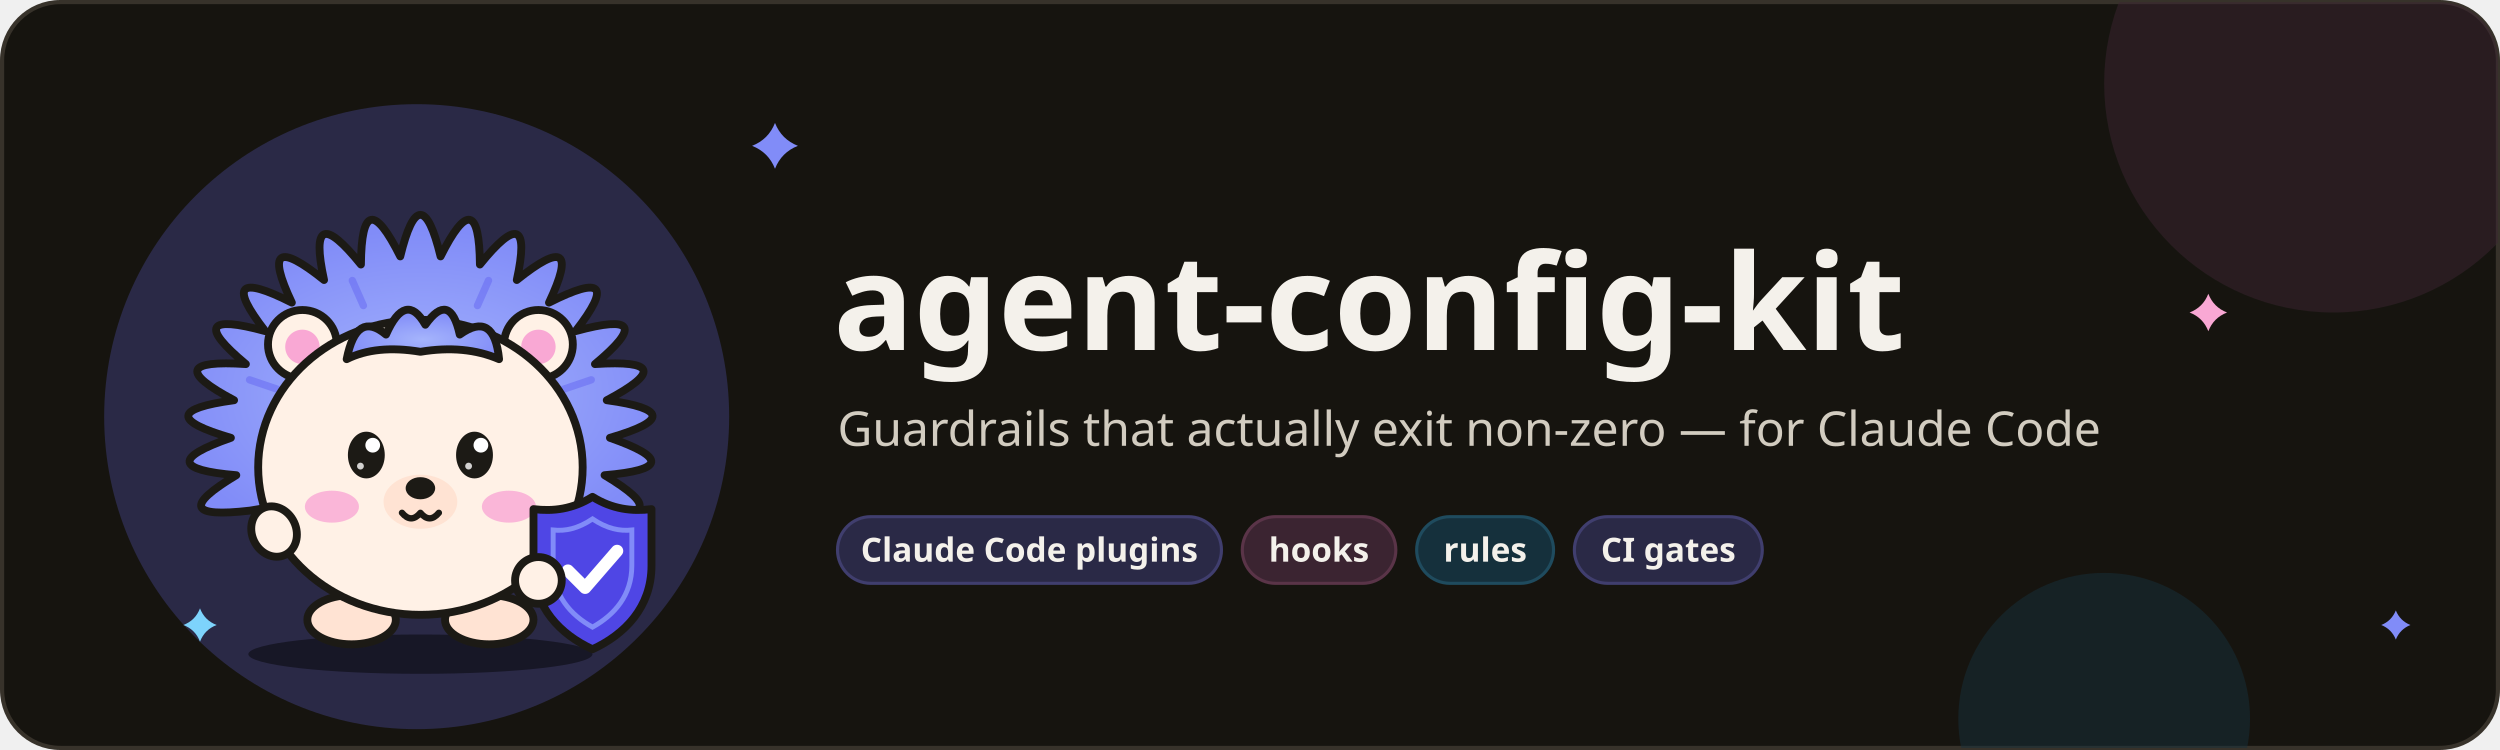
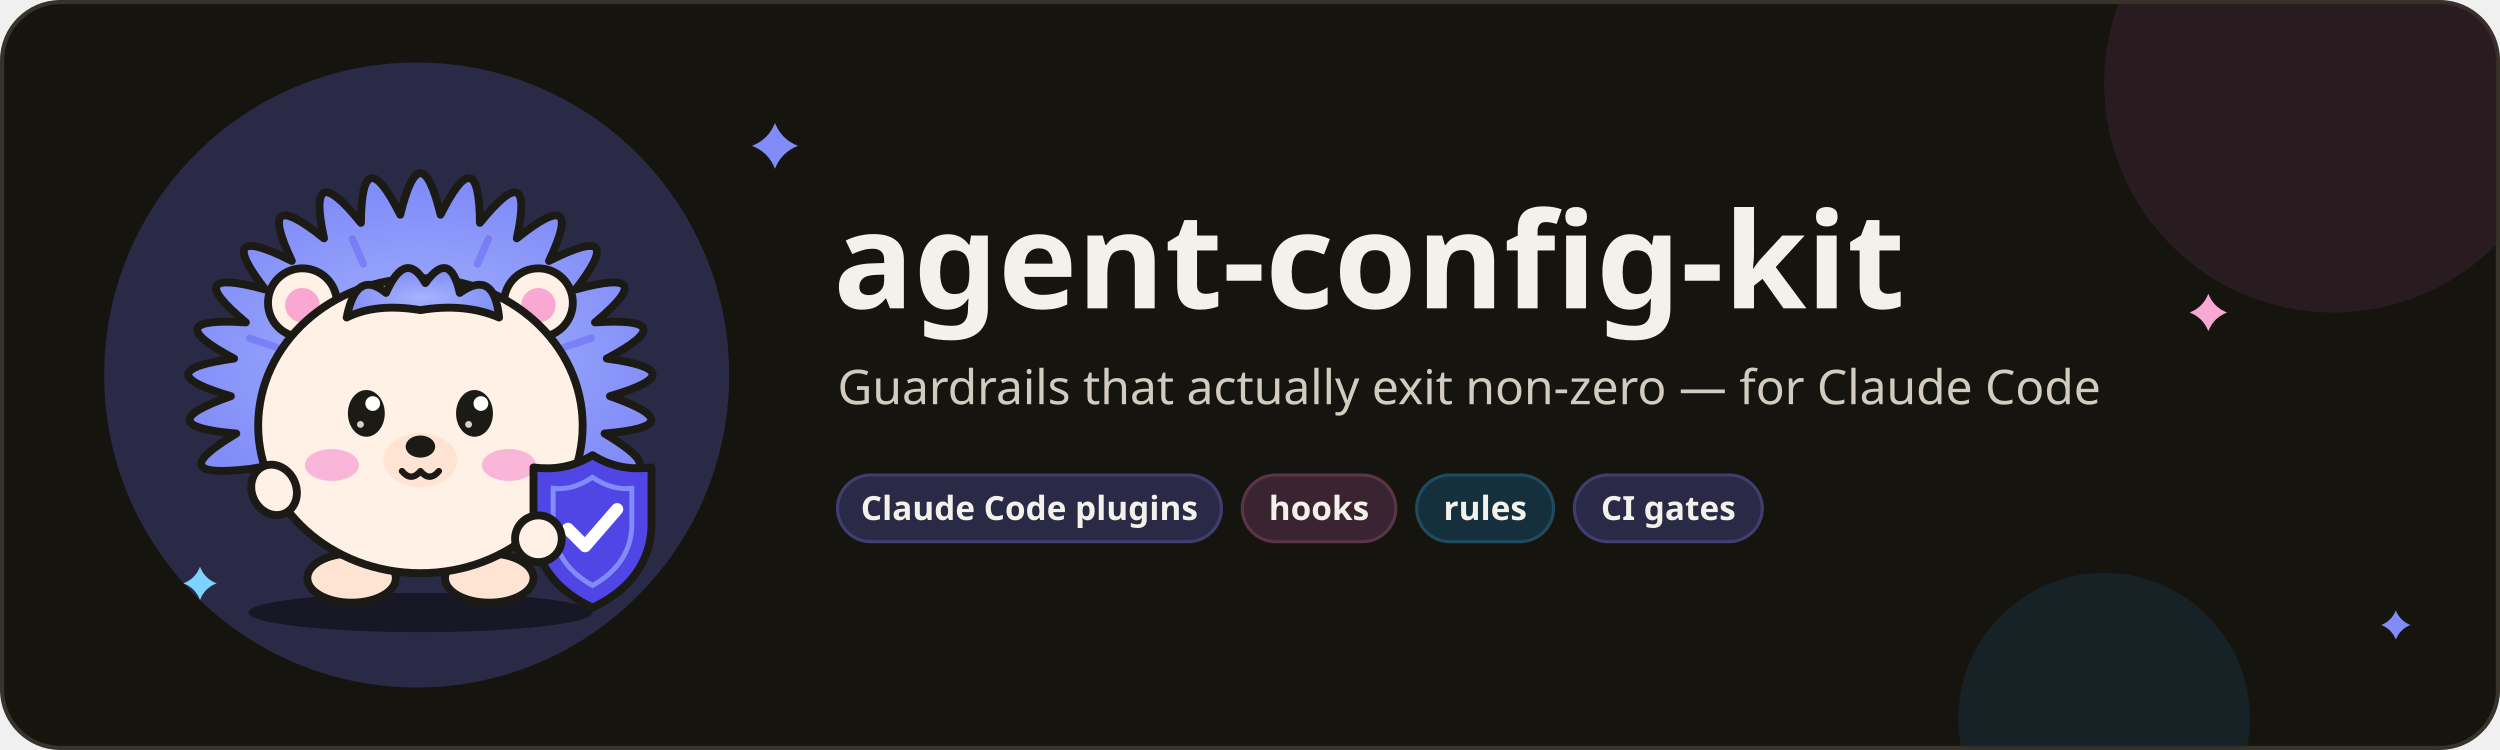
<svg xmlns="http://www.w3.org/2000/svg" viewBox="0 0 1200 360" role="img" aria-labelledby="t d">
  <defs>
    <style>.s{font-family:'Plus Jakarta Sans', system-ui, sans-serif}.m{font-family:ui-monospace, 'SF Mono', Menlo, Consolas, monospace;font-variant-ligatures:none}.eye,.tw,.blob{transform-box:fill-box;transform-origin:50% 50%}.eye{animation:blink 4.6s ease-in-out infinite}@keyframes blink{0%,93%,96%,100%{transform:scaleY(1)}94%,95%{transform:scaleY(.1)}}.glint{animation:glint 4.6s ease-in-out infinite}@keyframes glint{0%,93%,96%,100%{opacity:1}93.6%,95.4%{opacity:0}}.tw{animation:twinkle 6s ease-in-out infinite}.tw1{animation-delay:.6s}.tw2{animation-delay:2.1s}.tw3{animation-delay:3.6s}.tw4{animation-delay:5.1s}.tw5{animation-delay:1.35s}.tw6{animation-delay:2.85s}.tw7{animation-delay:4.35s}@keyframes twinkle{0%,32%,100%{transform:scale(1);opacity:1}10%{transform:scale(.85);opacity:.6}22%{transform:scale(1.1);opacity:1}}.blob{animation:drift-a 9s ease-in-out infinite}.blob2{animation-name:drift-b}.blob3{animation-name:drift-c}@keyframes drift-a{0%,100%{transform:translate(0,0)}50%{transform:translate(2px,-2px)}}@keyframes drift-b{0%,100%{transform:translate(0,0)}50%{transform:translate(-2.5px,2px)}}@keyframes drift-c{0%,100%{transform:translate(0,0)}50%{transform:translate(2px,-1.5px)}}@media (prefers-reduced-motion:reduce){*,*::before,*::after{animation:none!important}}</style>
    <filter id="sh" x="-10%" y="-10%" width="120%" height="140%">
      <feDropShadow dx="0" dy="4" stdDeviation="6" flood-color="#000000" flood-opacity="0.5" />
    </filter>
  </defs>
  <clipPath id="cc">
    <rect x="1" y="1" width="1198" height="358" rx="28" />
  </clipPath>
  <rect x="1" y="1" width="1198" height="358" rx="28" fill="#16140f" stroke="#37322a" stroke-width="2" />
  <g clip-path="url(#cc)">
    <g class="blob">
-       <circle cx="200" cy="200" r="150" fill="#2a2946" />
+       <circle cx="200" cy="180" r="150" fill="#2a2946" />
    </g>
    <g class="blob blob2">
      <circle cx="1120" cy="40" r="110" fill="#3b2431" opacity="0.5" />
    </g>
    <g class="blob blob3">
      <circle cx="1010" cy="345" r="70" fill="#15303c" opacity="0.5" />
    </g>
  </g>
  <g class="tw tw1">
    <path d="M372,59Q375.1,66.9 383,70Q375.1,73.1 372,81Q368.9,73.1 361,70Q368.9,66.9 372,59Z" fill="#818cf8" opacity="1" />
  </g>
  <g class="tw tw2">
    <path d="M1060,141Q1062.5,147.5 1069,150Q1062.5,152.5 1060,159Q1057.5,152.5 1051,150Q1057.5,147.5 1060,141Z" fill="#f9a8d4" opacity="1" />
  </g>
  <g class="tw tw3">
-     <path d="M96,292Q98.2,297.8 104,300Q98.2,302.2 96,308Q93.8,302.2 88,300Q93.8,297.8 96,292Z" fill="#7dd3fc" opacity="1" />
+     <path d="M96,272Q98.2,277.8 104,280Q98.2,282.2 96,288Q93.8,282.2 88,280Q93.8,277.8 96,272Z" fill="#7dd3fc" opacity="1" />
  </g>
  <g class="tw tw4">
    <path d="M1150,293Q1152,298 1157,300Q1152,302 1150,307Q1148,302 1143,300Q1148,298 1150,293Z" fill="#818cf8" opacity="1" />
  </g>
-   <g transform="translate(72 78) scale(1.18)">
+   <g transform="translate(72 58) scale(1.18)">
    <defs>
      <radialGradient id="mg" cx="50%" cy="60%" r="55%">
        <stop offset="0" stop-color="#a5b4fc" />
        <stop offset="1" stop-color="#818cf8" />
      </radialGradient>
    </defs>
    <ellipse cx="110" cy="200" rx="70" ry="8" fill="#000000" opacity="0.45" />
    <path d="M110,130L40.7,141.6Q3.9,145.9 35.1,127.2Q-1.8,124.1 32.9,112Q-2.4,101.7 34.2,96.7Q2,79.6 39,82Q11.3,58.9 46.9,68.6Q25.1,40.5 57.7,57Q42.7,25.3 70.8,47.8Q63.4,13.8 85.8,41.5Q86.1,6.8 101.8,38.2Q110,4.4 118.2,38.2Q133.9,6.8 134.2,41.5Q156.6,13.8 149.2,47.8Q177.3,25.3 162.3,57Q194.9,40.5 173.1,68.6Q208.7,58.9 181,82Q218,79.6 185.8,96.7Q222.4,101.7 187.1,112Q221.8,124.1 184.9,127.2Q216.1,145.9 179.3,141.6Z" fill="url(#mg)" stroke="#1c1a15" stroke-width="3.2" stroke-linejoin="round" stroke-linecap="round" />
    <path d="M51.7,92.2L40.5,88.4" stroke="#6366f1" stroke-width="3" stroke-linecap="round" opacity=".5" />
    <path d="M65.4,71.7L56.8,64.1" stroke="#6366f1" stroke-width="3" stroke-linecap="round" opacity=".5" />
    <path d="M86.8,58.2L82.3,48" stroke="#6366f1" stroke-width="3" stroke-linecap="round" opacity=".5" />
    <path d="M133.2,58.2L137.7,48" stroke="#6366f1" stroke-width="3" stroke-linecap="round" opacity=".5" />
    <path d="M154.6,71.7L163.2,64.1" stroke="#6366f1" stroke-width="3" stroke-linecap="round" opacity=".5" />
    <path d="M168.3,92.2L179.5,88.4" stroke="#6366f1" stroke-width="3" stroke-linecap="round" opacity=".5" />
    <circle cx="62" cy="74" r="14" fill="#fff1e6" stroke="#1c1a15" stroke-width="3.2" stroke-linejoin="round" stroke-linecap="round" />
    <circle cx="62" cy="75" r="7" fill="#f9a8d4" />
    <circle cx="158" cy="74" r="14" fill="#fff1e6" stroke="#1c1a15" stroke-width="3.2" stroke-linejoin="round" stroke-linecap="round" />
    <circle cx="158" cy="75" r="7" fill="#f9a8d4" />
    <ellipse cx="82" cy="186" rx="18" ry="10" fill="#ffe3d3" stroke="#1c1a15" stroke-width="3.2" stroke-linejoin="round" stroke-linecap="round" />
    <ellipse cx="138" cy="186" rx="18" ry="10" fill="#ffe3d3" stroke="#1c1a15" stroke-width="3.2" stroke-linejoin="round" stroke-linecap="round" />
    <ellipse cx="110" cy="124" rx="66" ry="60" fill="#fff1e6" stroke="#1c1a15" stroke-width="3.2" stroke-linejoin="round" stroke-linecap="round" />
    <path d="M80,80Q84,60 96,70Q104,52 112,66Q122,52 126,70Q140,60 142,80Q128,74 110,77Q92,74 80,80Z" fill="url(#mg)" stroke="#1c1a15" stroke-width="3.2" stroke-linejoin="round" stroke-linecap="round" />
    <ellipse cx="74" cy="140" rx="11" ry="6.5" fill="#f9a8d4" opacity=".8" />
    <ellipse cx="146" cy="140" rx="11" ry="6.5" fill="#f9a8d4" opacity=".8" />
    <g class="eye">
      <ellipse cx="88" cy="119" rx="7.5" ry="9.5" fill="#1c1a15" />
      <g class="glint">
        <circle cx="90.6" cy="115" r="3" fill="#ffffff" />
        <circle cx="85.6" cy="123.5" r="1.4" fill="#ffffff" opacity=".8" />
      </g>
    </g>
    <g class="eye">
      <ellipse cx="132" cy="119" rx="7.5" ry="9.5" fill="#1c1a15" />
      <g class="glint">
        <circle cx="134.6" cy="115" r="3" fill="#ffffff" />
        <circle cx="129.6" cy="123.5" r="1.4" fill="#ffffff" opacity=".8" />
      </g>
    </g>
    <ellipse cx="110" cy="138" rx="15" ry="11" fill="#ffe3d3" />
    <ellipse cx="110" cy="132.5" rx="6" ry="4.5" fill="#1c1a15" />
    <path d="M102.5,142.5q3.75,4.5 7.5,0q3.75,4.5 7.5,0" fill="none" stroke="#1c1a15" stroke-width="2.6" stroke-linecap="round" stroke-linejoin="round" />
    <ellipse cx="50" cy="152" rx="9" ry="10.5" fill="#fff1e6" stroke="#1c1a15" stroke-width="3.2" stroke-linejoin="round" stroke-linecap="round" transform="rotate(-25 46 150)" />
    <path d="M180,136C188,141 196,142 204,141L204,164C204,181 193,192 180,198C167,192 156,181 156,164L156,141C164,142 172,141 180,136Z" fill="#4f46e5" stroke="#1c1a15" stroke-width="3.2" stroke-linejoin="round" stroke-linecap="round" />
    <path d="M180,145C186,149 191,150 196,149.5L196,164C196,176 189,184 180,189C171,184 164,176 164,164L164,149.5C169,150 174,149 180,145Z" fill="none" stroke="#818cf8" stroke-width="2" />
    <path d="M170,166l7,7l13,-15" fill="none" stroke="#ffffff" stroke-width="5" stroke-linecap="round" stroke-linejoin="round" />
    <circle cx="158" cy="170" r="9.5" fill="#fff1e6" stroke="#1c1a15" stroke-width="3.2" stroke-linejoin="round" stroke-linecap="round" />
  </g>
-   <text class="s" x="400" y="168" font-size="64" font-weight="800" fill="#f4f1eb">agent-config-kit</text>
-   <text class="s" x="402" y="214" font-size="23" font-weight="500" fill="#d2ccc0">Guardrails that actually exit non-zero — for Claude Code</text>
-   <rect x="402" y="248" width="184.3" height="32" rx="16.0" fill="#2a2946" stroke="#403e6e" stroke-width="1.5" />
-   <text class="s" x="494.1" y="269.6" font-size="16" font-weight="600" fill="#f4f1eb" text-anchor="middle">Claude Code plugins</text>
-   <rect x="596.3" y="248" width="73.7" height="32" rx="16.0" fill="#3b2431" stroke="#5a3448" stroke-width="1.5" />
-   <text class="s" x="633.1" y="269.6" font-size="16" font-weight="600" fill="#f4f1eb" text-anchor="middle">hooks</text>
-   <rect x="680" y="248" width="65.7" height="32" rx="16.0" fill="#15303c" stroke="#1f4b5e" stroke-width="1.5" />
-   <text class="s" x="712.9" y="269.6" font-size="16" font-weight="600" fill="#f4f1eb" text-anchor="middle">rules</text>
-   <rect x="755.7" y="248" width="90.2" height="32" rx="16.0" fill="#2a2946" stroke="#403e6e" stroke-width="1.5" />
-   <text class="s" x="800.8" y="269.6" font-size="16" font-weight="600" fill="#f4f1eb" text-anchor="middle">CI gates</text>
+   <text class="s" x="400" y="148" font-size="64" font-weight="800" fill="#f4f1eb">agent-config-kit</text>
+   <text class="s" x="402" y="194" font-size="23" font-weight="500" fill="#d2ccc0">Guardrails that actually exit non-zero — for Claude Code</text>
+   <rect x="402" y="228" width="184.3" height="32" rx="16.0" fill="#2a2946" stroke="#403e6e" stroke-width="1.5" />
+   <text class="s" x="494.1" y="249.6" font-size="16" font-weight="600" fill="#f4f1eb" text-anchor="middle">Claude Code plugins</text>
+   <rect x="596.3" y="228" width="73.7" height="32" rx="16.0" fill="#3b2431" stroke="#5a3448" stroke-width="1.5" />
+   <text class="s" x="633.1" y="249.6" font-size="16" font-weight="600" fill="#f4f1eb" text-anchor="middle">hooks</text>
+   <rect x="680" y="228" width="65.7" height="32" rx="16.0" fill="#15303c" stroke="#1f4b5e" stroke-width="1.5" />
+   <text class="s" x="712.9" y="249.6" font-size="16" font-weight="600" fill="#f4f1eb" text-anchor="middle">rules</text>
+   <rect x="755.7" y="228" width="90.2" height="32" rx="16.0" fill="#2a2946" stroke="#403e6e" stroke-width="1.5" />
+   <text class="s" x="800.8" y="249.6" font-size="16" font-weight="600" fill="#f4f1eb" text-anchor="middle">CI gates</text>
</svg>
